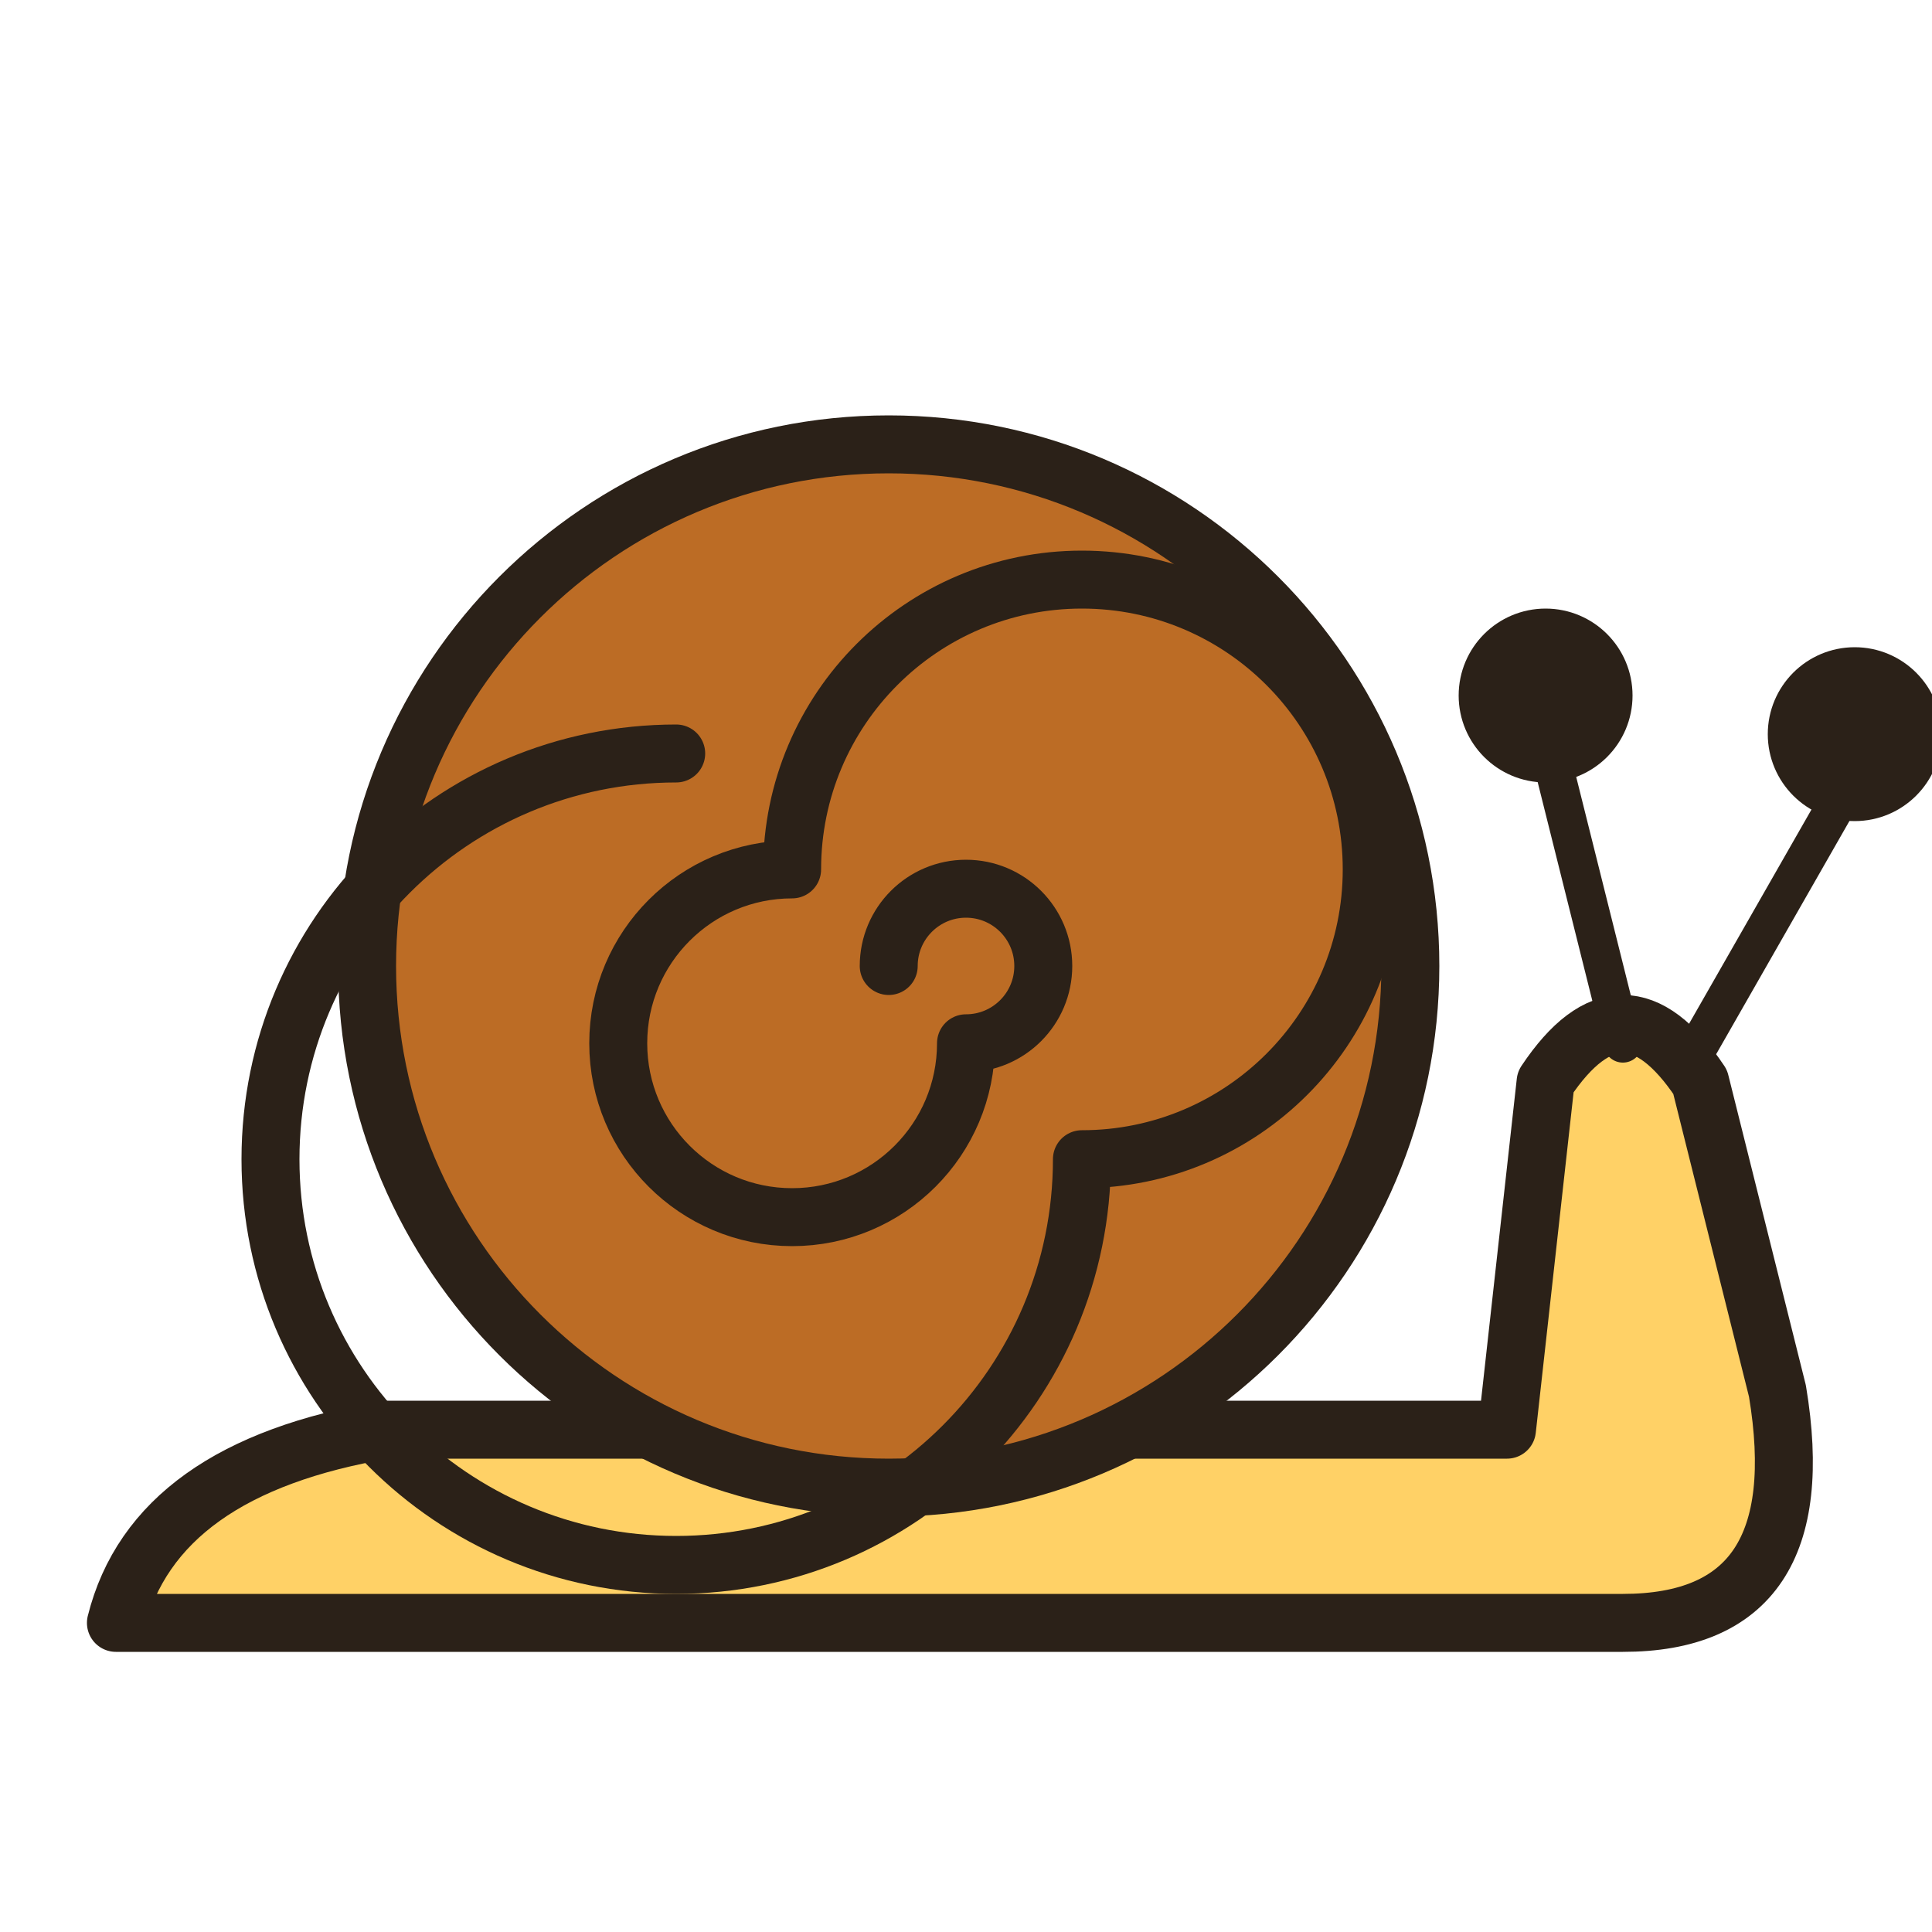
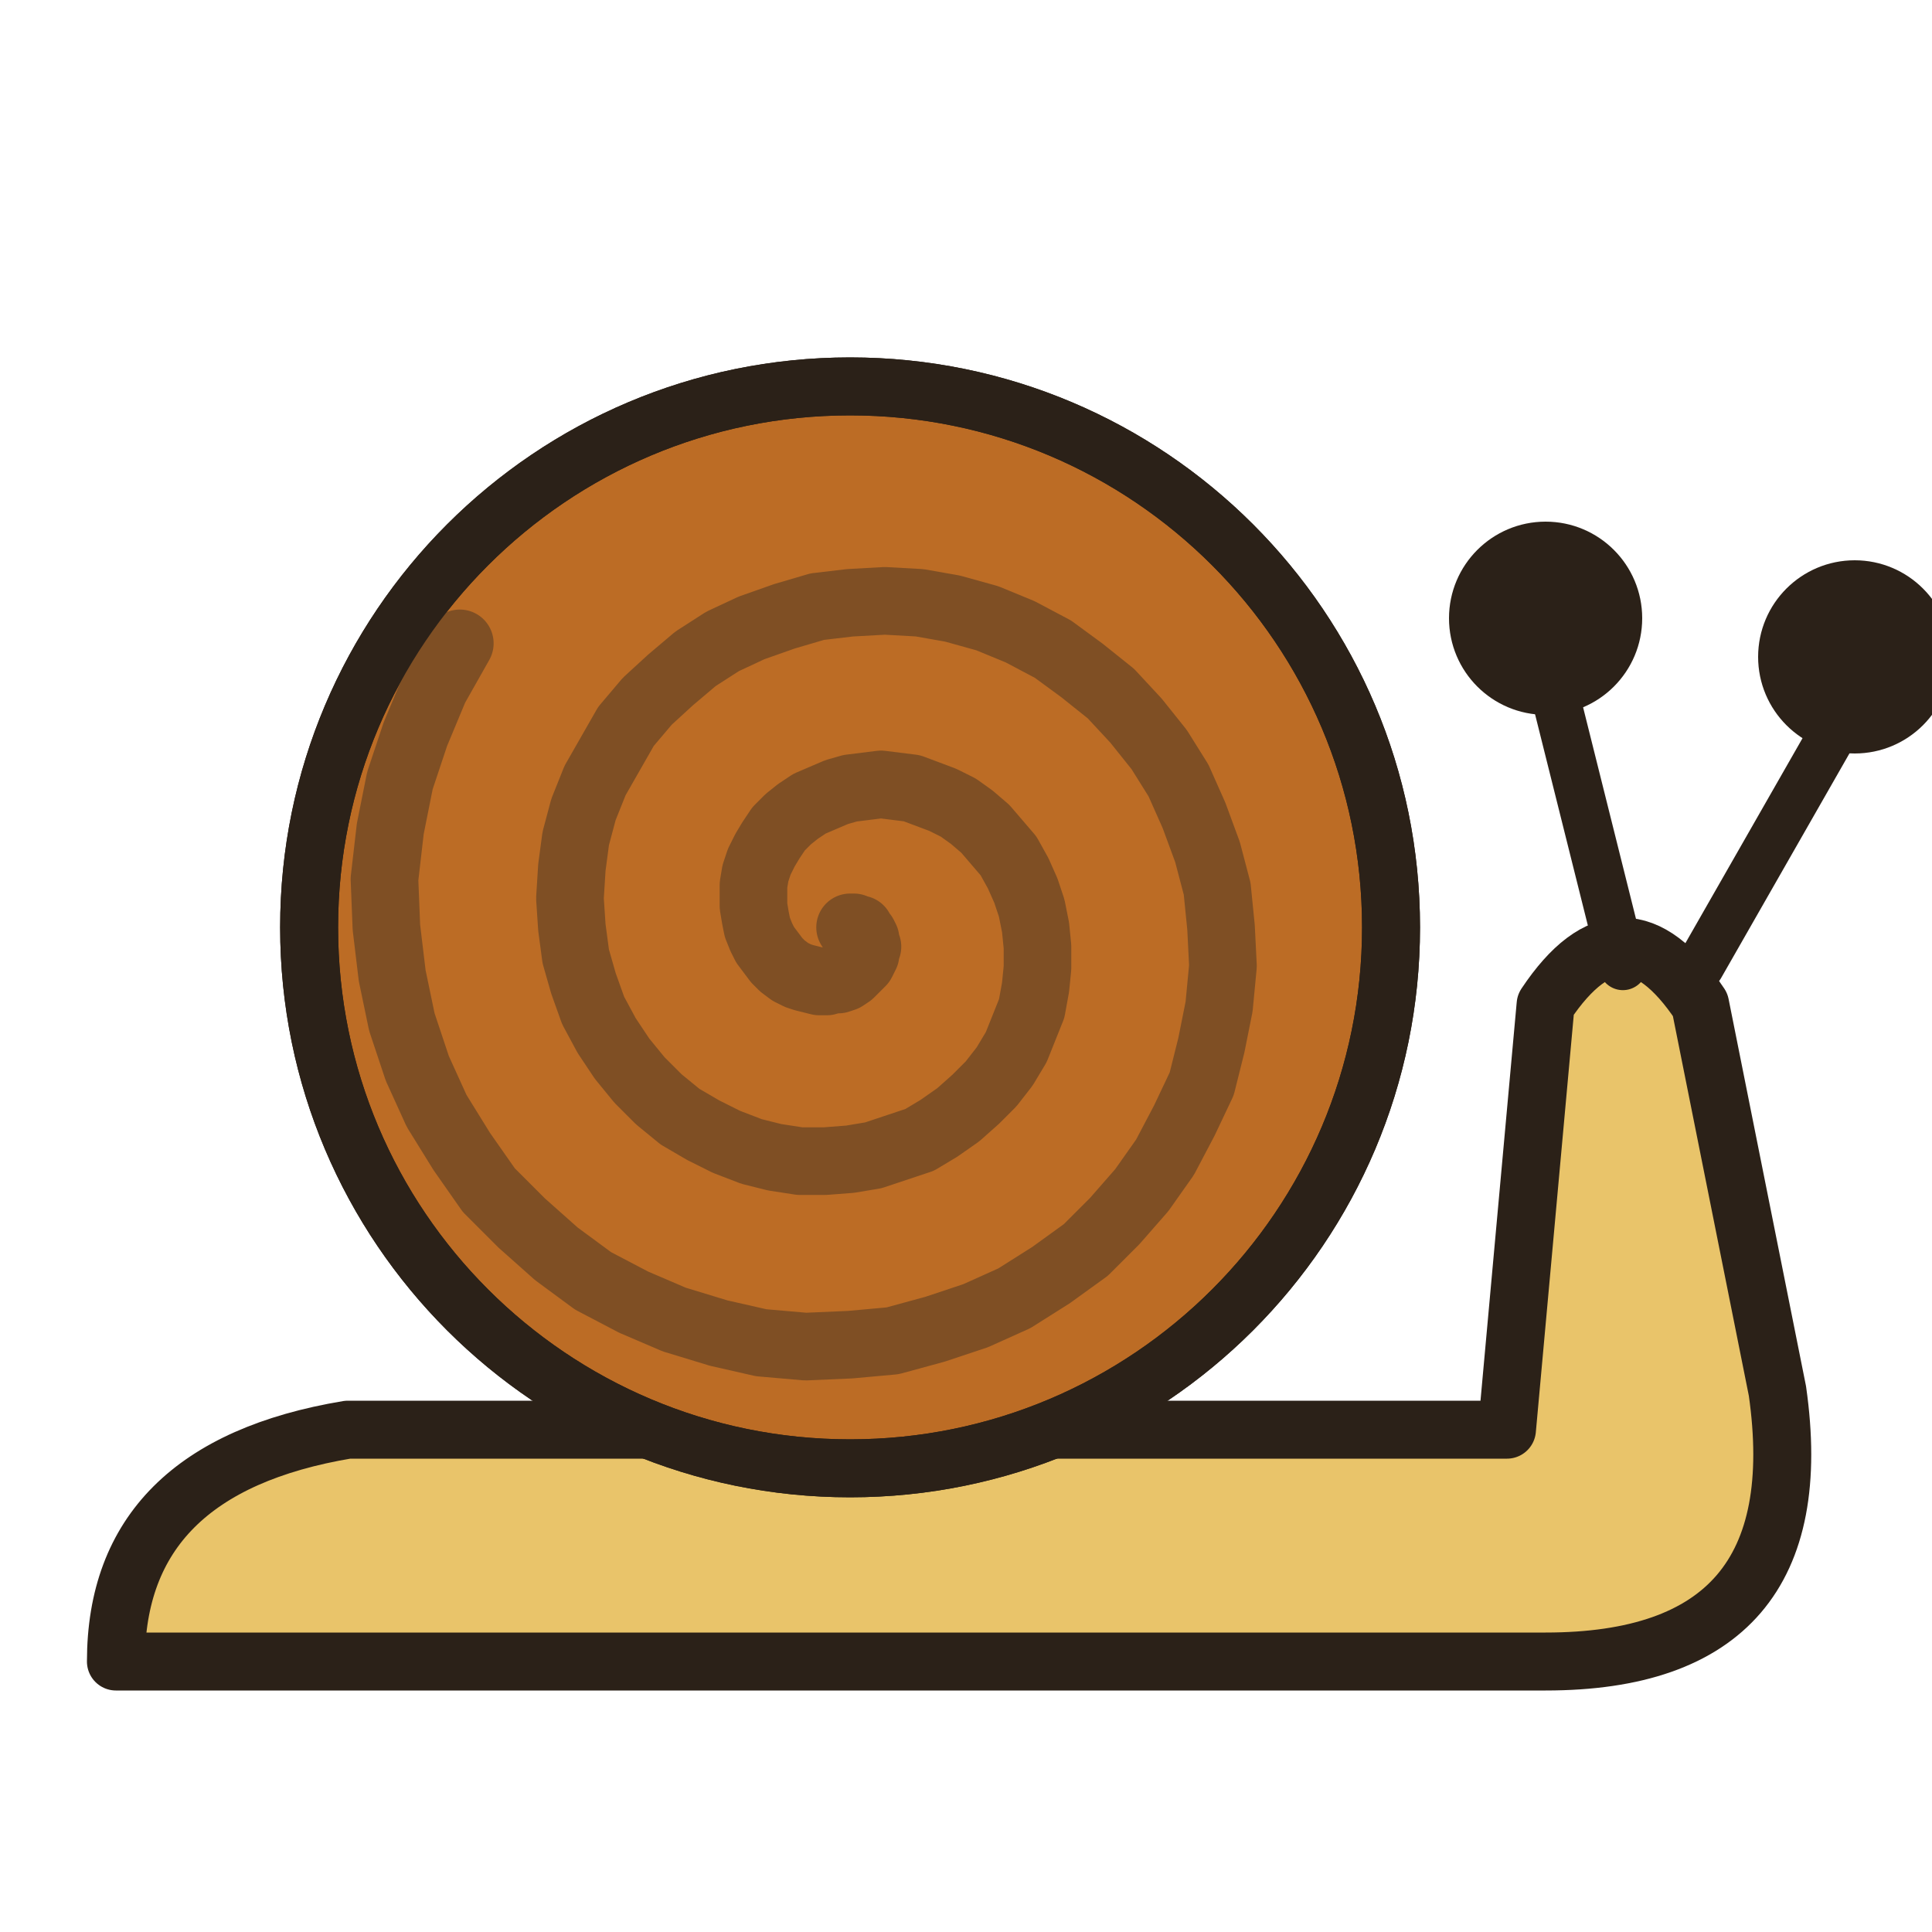
<svg xmlns="http://www.w3.org/2000/svg" viewBox="0 0 100 100">
  <g fill="none" stroke="#2b2118" stroke-width="3" stroke-linecap="round" stroke-linejoin="round">
-     <path d="M6 84 L84 84 Q94 84 92 72 L88 56 Q84 50 80 56 L78 74 L20 74 Q8 76 6 84Z" fill="#ffd166" />
-     <path d="M84 54 L80 38 M88 54 L96 40" stroke-width="2" />
-     <circle cx="80" cy="36" r="3" fill="#2b2118" />
-     <circle cx="96" cy="38" r="3" fill="#2b2118" />
-     <circle cx="46" cy="50" r="27" fill="#bc6c25" />
-     <path d="M46 50 a4 4 0 1 1 4 4 a9 9 0 1 1 -9 -9 a15 15 0 1 1 15 15 a21 21 0 1 1 -21 -21" stroke-width="3" />
+     <path d="M6 86 L80 86 Q94 86 92 72 L88 52 Q84 46 80 52 L78 74 L18 74 Q6 76 6 86Z" fill="#e9c46a" />
+     <path d="M84 50 L80 34 M88 50 L96 36" stroke-width="2.5" />
+     <circle cx="80" cy="32" r="3.5" fill="#2b2118" />
+     <circle cx="96" cy="34" r="3.5" fill="#2b2118" />
+     <circle cx="44" cy="48" r="28" fill="#bc6c25" />
+     <path d="M44.0 48.0 L44.2 48.0 L44.3 48.1 L44.5 48.1 L44.6 48.3 L44.7 48.4 L44.8 48.6 L44.8 48.8 L44.9 49.0 L44.8 49.2 L44.8 49.4 L44.7 49.6 L44.6 49.8 L44.4 50.0 L44.2 50.2 L44.0 50.4 L43.7 50.6 L43.4 50.7 L43.1 50.7 L42.8 50.8 L42.4 50.8 L42.0 50.7 L41.6 50.6 L41.3 50.5 L40.9 50.3 L40.5 50.0 L40.2 49.7 L39.9 49.3 L39.6 48.9 L39.4 48.5 L39.2 48.0 L39.1 47.5 L39.0 46.9 L39.0 46.4 L39.0 45.8 L39.1 45.2 L39.3 44.6 L39.6 44.0 L39.9 43.5 L40.3 42.9 L40.8 42.4 L41.3 42.0 L41.9 41.6 L42.6 41.3 L43.3 41.0 L44.0 40.8 L44.8 40.7 L45.6 40.6 L46.4 40.7 L47.2 40.8 L48.0 41.1 L48.8 41.4 L49.6 41.8 L50.3 42.3 L51.0 42.9 L51.6 43.6 L52.2 44.3 L52.7 45.2 L53.1 46.1 L53.4 47.0 L53.6 48.0 L53.7 49.0 L53.7 50.1 L53.6 51.1 L53.4 52.2 L53.0 53.2 L52.6 54.2 L52.0 55.2 L51.3 56.1 L50.5 56.9 L49.6 57.7 L48.6 58.4 L47.6 59.0 L46.4 59.4 L45.2 59.8 L44.0 60.0 L42.7 60.1 L41.4 60.1 L40.1 59.9 L38.9 59.6 L37.6 59.1 L36.4 58.5 L35.2 57.8 L34.1 56.9 L33.1 55.9 L32.2 54.8 L31.4 53.6 L30.7 52.3 L30.2 50.9 L29.8 49.5 L29.6 48.0 L29.5 46.5 L29.6 44.9 L29.8 43.4 L30.2 41.9 L30.8 40.4 L31.6 39.0 L32.4 37.6 L33.5 36.3 L34.7 35.2 L36.0 34.1 L37.4 33.2 L38.9 32.5 L40.6 31.9 L42.3 31.4 L44.0 31.2 L45.8 31.1 L47.6 31.2 L49.3 31.5 L51.1 32.0 L52.8 32.7 L54.5 33.6 L56.0 34.7 L57.5 35.9 L58.8 37.3 L60.0 38.8 L61.0 40.4 L61.8 42.2 L62.5 44.1 L63.0 46.0 L63.2 48.0 L63.3 50.0 L63.1 52.1 L62.7 54.1 L62.2 56.1 L61.3 58.0 L60.3 59.9 L59.1 61.6 L57.7 63.2 L56.2 64.7 L54.4 66.0 L52.5 67.2 L50.5 68.1 L48.4 68.8 L46.2 69.4 L44.0 69.6 L41.7 69.7 L39.4 69.5 L37.2 69.0 L34.9 68.3 L32.8 67.4 L30.7 66.3 L28.8 64.9 L27.0 63.3 L25.3 61.6 L23.9 59.6 L22.6 57.5 L21.6 55.3 L20.8 52.9 L20.3 50.5 L20.0 48.0 L19.9 45.5 L20.2 42.9 L20.7 40.4 L21.5 38.0 L22.5 35.6 L23.8 33.3" stroke="#7f4f24" stroke-width="3.5" />
+     <circle cx="44" cy="48" r="28" />
  </g>
</svg>
